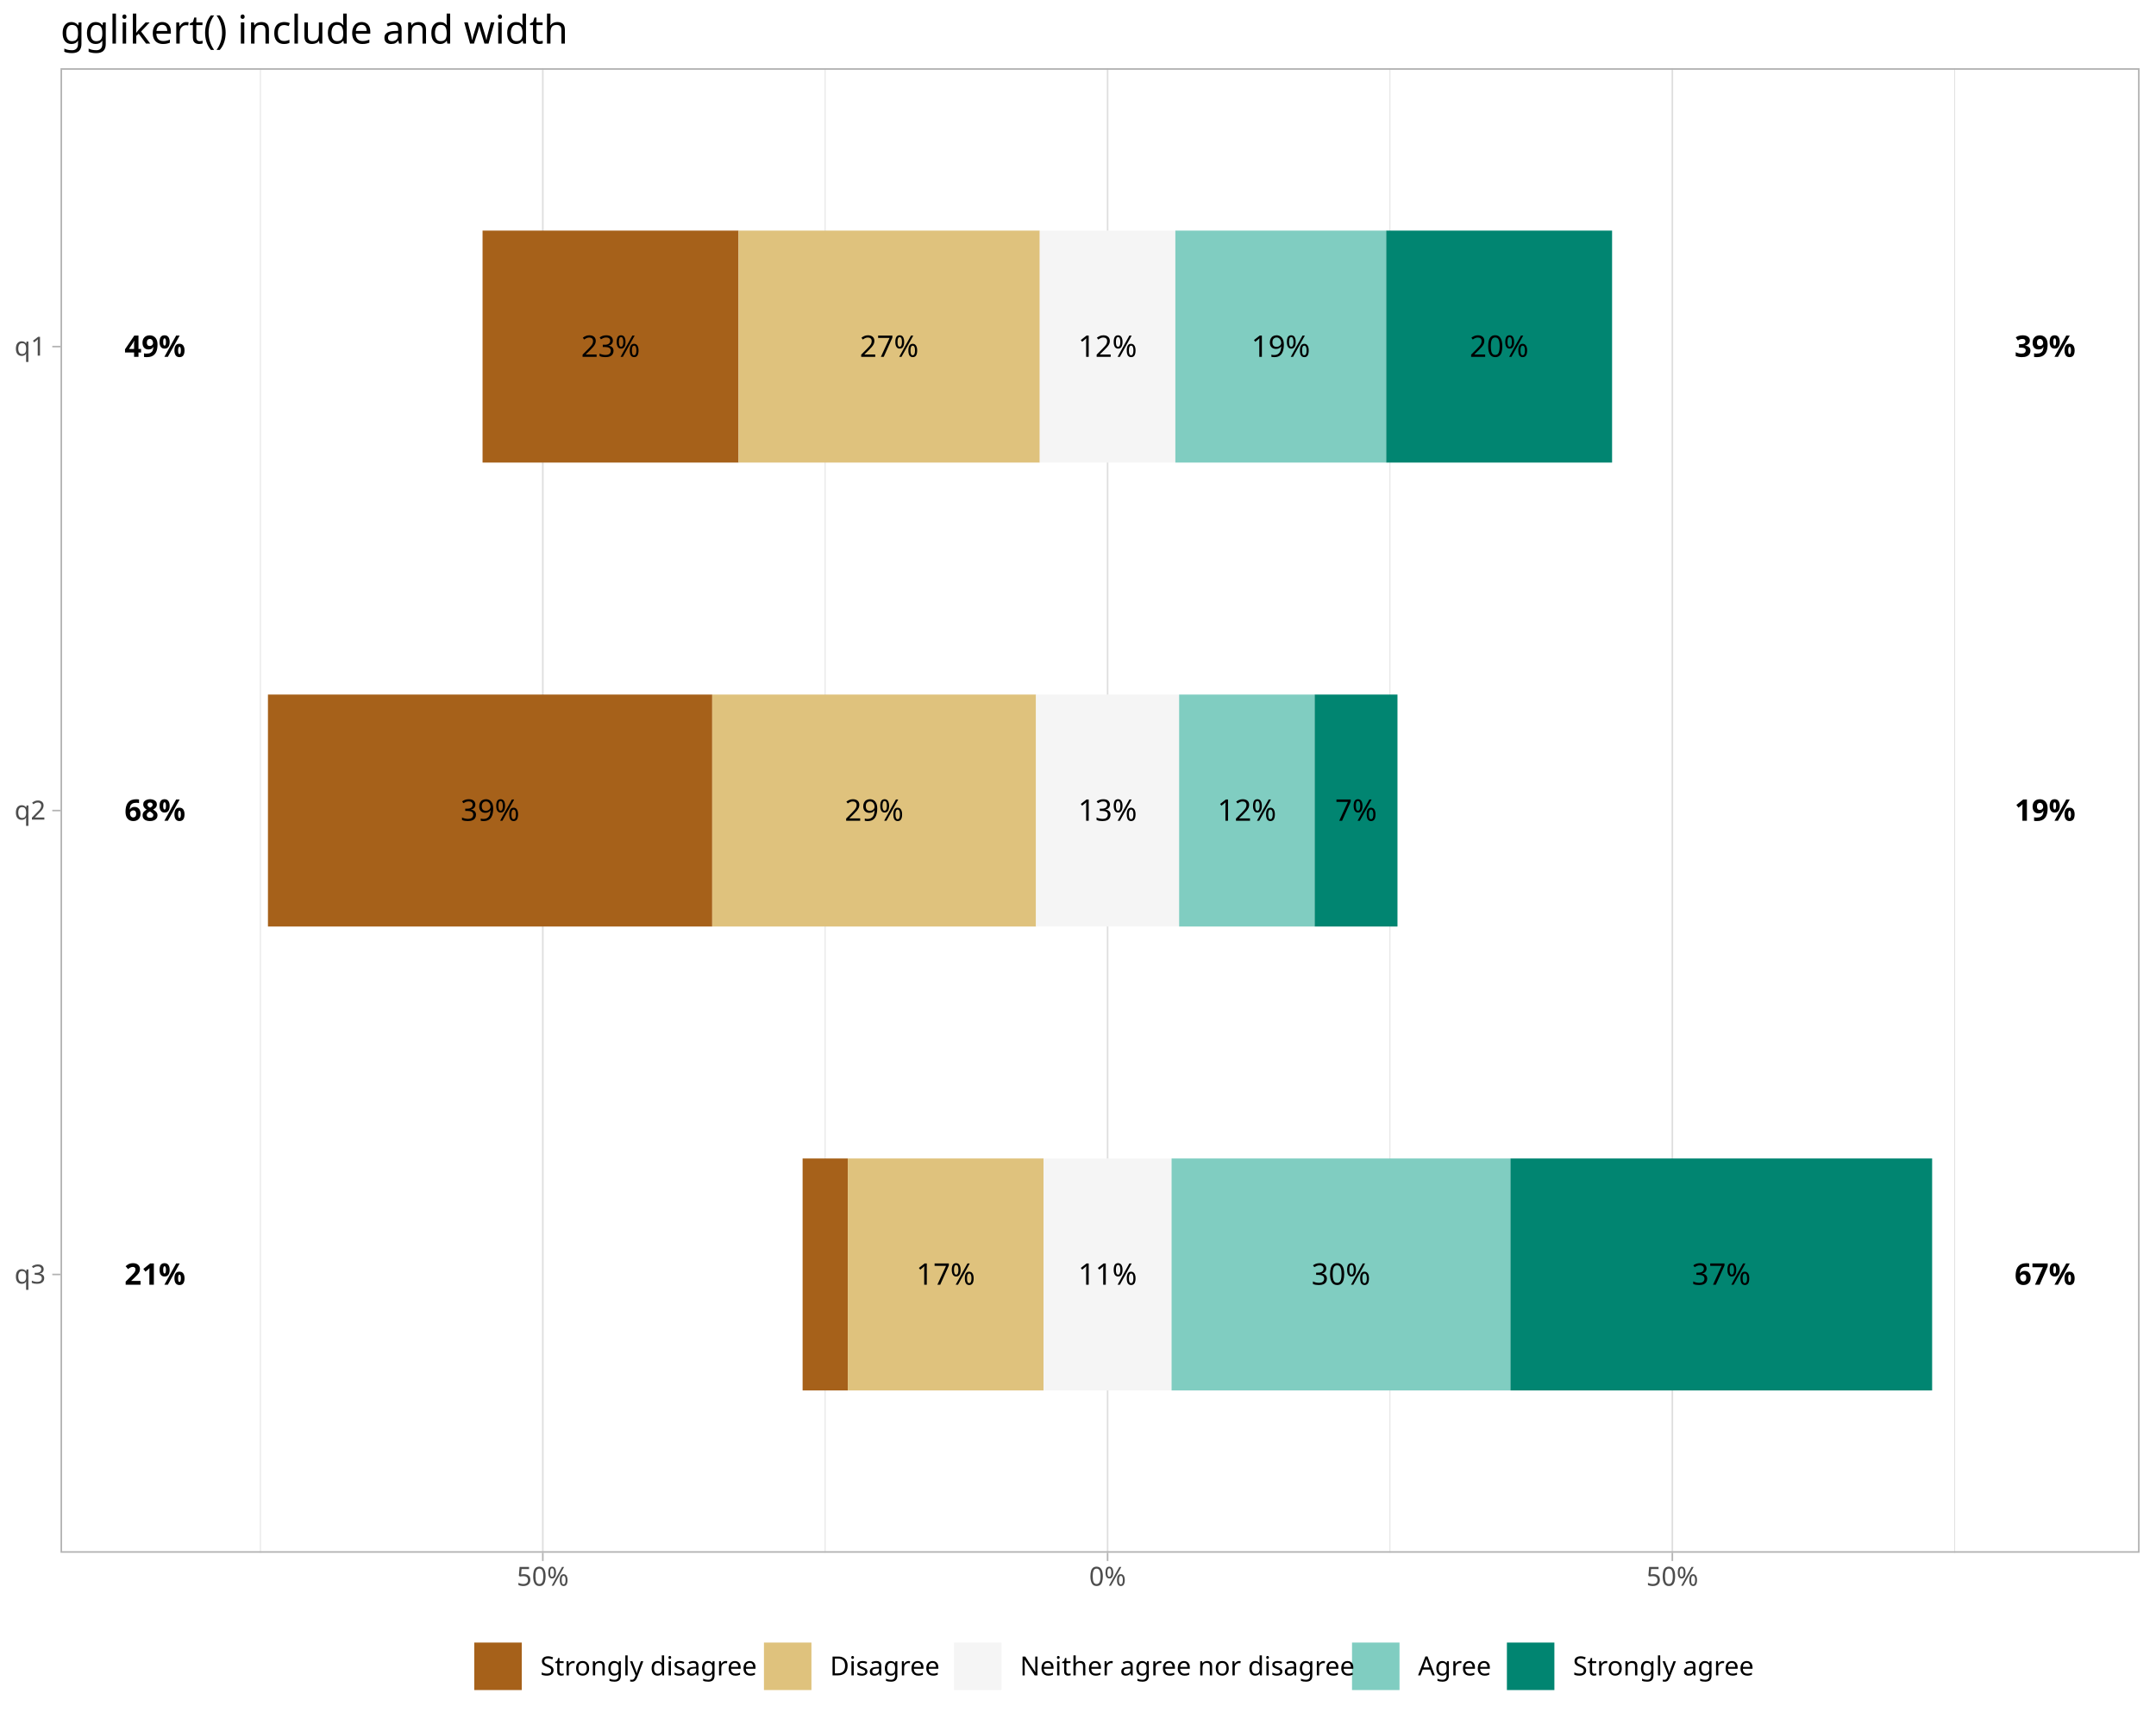
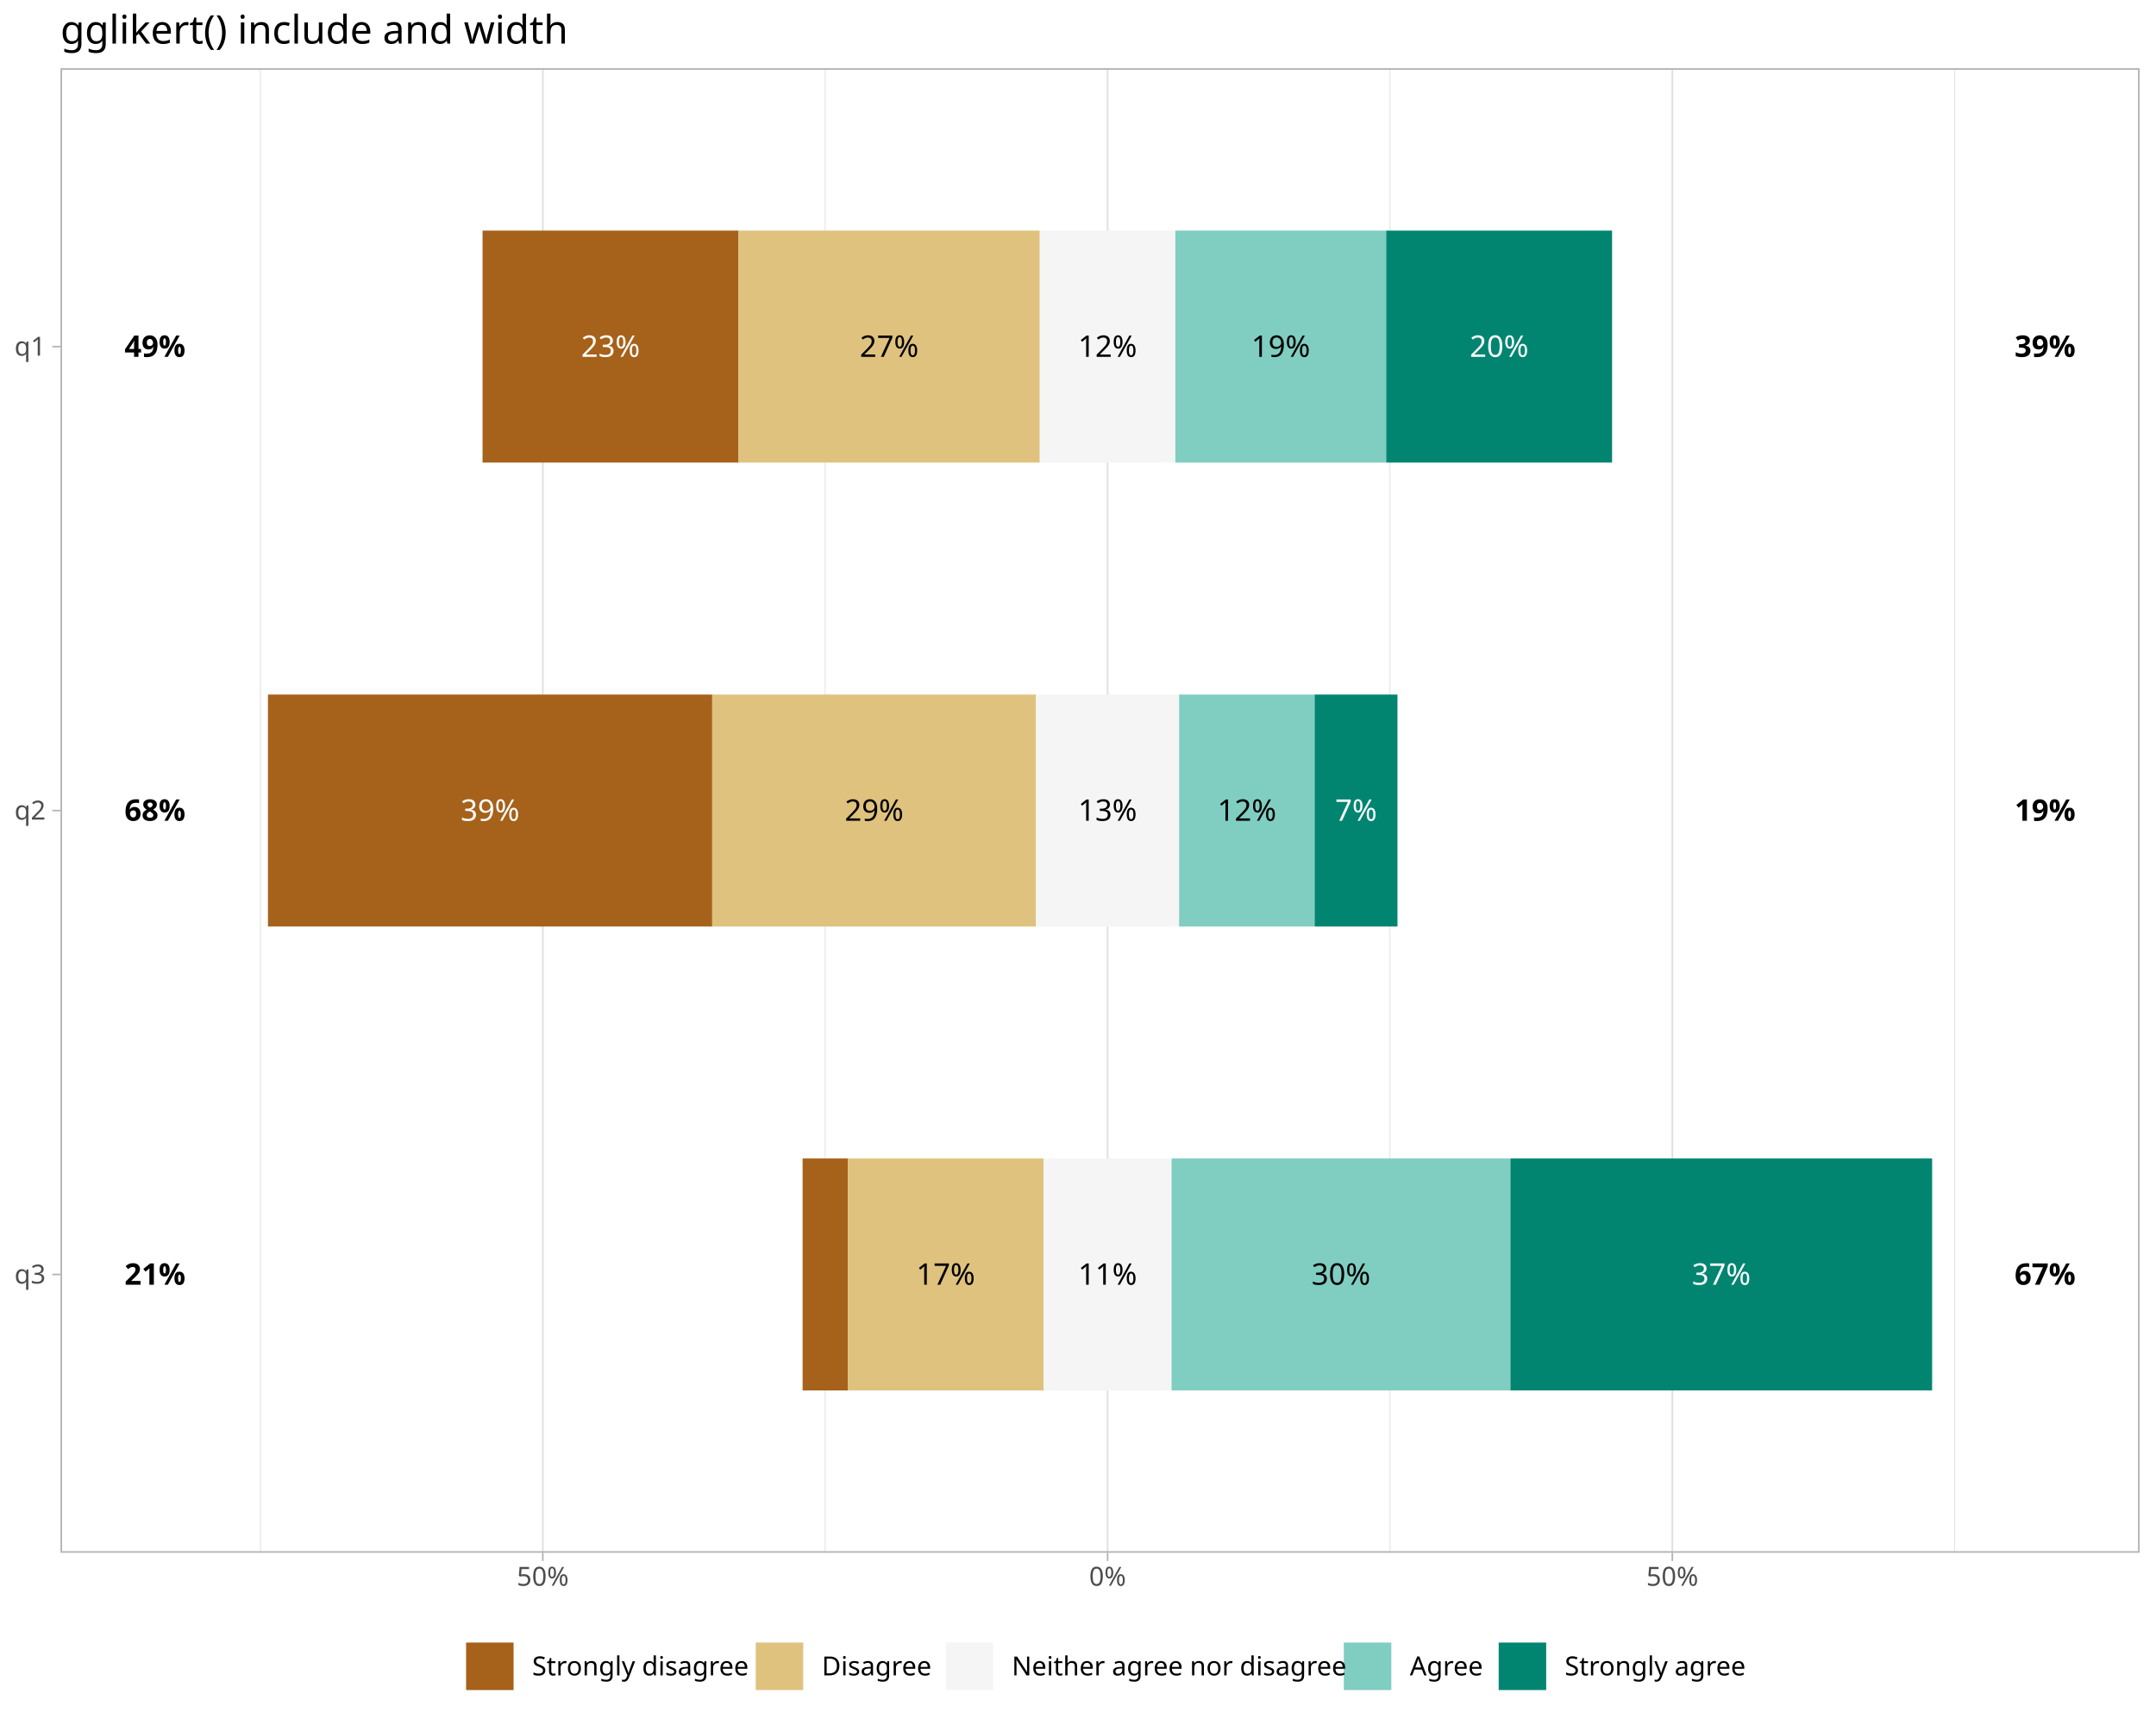
<svg xmlns="http://www.w3.org/2000/svg" class="svglite" data-engine-version="2.0" width="720.00pt" height="576.00pt" viewBox="0 0 720.00 576.00">
  <defs>
    <style type="text/css">
    .svglite line, .svglite polyline, .svglite polygon, .svglite path, .svglite rect, .svglite circle {
      fill: none;
      stroke: #000000;
      stroke-linecap: round;
      stroke-linejoin: round;
      stroke-miterlimit: 10.00;
    }
  </style>
  </defs>
  <rect width="100%" height="100%" style="stroke: none; fill: #FFFFFF;" />
  <defs>
    <clipPath id="cpMC4wMHw3MjAuMDB8MC4wMHw1NzYuMDA=">
      <rect x="0.00" y="0.00" width="720.00" height="576.00" />
    </clipPath>
  </defs>
  <g clip-path="url(#cpMC4wMHw3MjAuMDB8MC4wMHw1NzYuMDA=)">
    <rect x="0.00" y="0.00" width="720.00" height="576.00" style="stroke-width: 1.07; stroke: #FFFFFF; fill: #FFFFFF;" />
  </g>
  <defs>
    <clipPath id="cpMjAuMjB8NzE0LjUyfDIyLjc4fDUxOC41MQ==">
      <rect x="20.20" y="22.78" width="694.32" height="495.72" />
    </clipPath>
  </defs>
  <g clip-path="url(#cpMjAuMjB8NzE0LjUyfDIyLjc4fDUxOC41MQ==)">
    <rect x="20.20" y="22.78" width="694.32" height="495.72" style="stroke-width: 1.07; stroke: none; fill: #FFFFFF;" />
    <polyline points="86.97,518.51 86.97,22.78 " style="stroke-width: 0.27; stroke: #DEDEDE; stroke-linecap: butt;" />
    <polyline points="275.57,518.51 275.57,22.78 " style="stroke-width: 0.27; stroke: #DEDEDE; stroke-linecap: butt;" />
    <polyline points="464.18,518.51 464.18,22.78 " style="stroke-width: 0.27; stroke: #DEDEDE; stroke-linecap: butt;" />
    <polyline points="652.78,518.51 652.78,22.78 " style="stroke-width: 0.27; stroke: #DEDEDE; stroke-linecap: butt;" />
    <polyline points="181.27,518.51 181.27,22.78 " style="stroke-width: 0.53; stroke: #DEDEDE; stroke-linecap: butt;" />
    <polyline points="369.88,518.51 369.88,22.78 " style="stroke-width: 0.53; stroke: #DEDEDE; stroke-linecap: butt;" />
    <polyline points="558.48,518.51 558.48,22.78 " style="stroke-width: 0.53; stroke: #DEDEDE; stroke-linecap: butt;" />
    <rect x="268.03" y="386.83" width="15.09" height="77.46" style="stroke-width: 1.07; stroke: none; stroke-linecap: butt; stroke-linejoin: miter; fill: #A6611A;" />
    <rect x="283.12" y="386.83" width="65.38" height="77.46" style="stroke-width: 1.07; stroke: none; stroke-linecap: butt; stroke-linejoin: miter; fill: #DFC27D;" />
    <rect x="348.50" y="386.83" width="42.75" height="77.46" style="stroke-width: 1.07; stroke: none; stroke-linecap: butt; stroke-linejoin: miter; fill: #F5F5F5;" />
    <rect x="391.25" y="386.83" width="113.16" height="77.46" style="stroke-width: 1.07; stroke: none; stroke-linecap: butt; stroke-linejoin: miter; fill: #80CDC1;" />
    <rect x="504.41" y="386.83" width="140.83" height="77.46" style="stroke-width: 1.07; stroke: none; stroke-linecap: butt; stroke-linejoin: miter; fill: #018571;" />
    <rect x="89.48" y="231.92" width="148.37" height="77.46" style="stroke-width: 1.07; stroke: none; stroke-linecap: butt; stroke-linejoin: miter; fill: #A6611A;" />
    <rect x="237.85" y="231.92" width="108.13" height="77.46" style="stroke-width: 1.07; stroke: none; stroke-linecap: butt; stroke-linejoin: miter; fill: #DFC27D;" />
    <rect x="345.99" y="231.92" width="47.78" height="77.46" style="stroke-width: 1.07; stroke: none; stroke-linecap: butt; stroke-linejoin: miter; fill: #F5F5F5;" />
    <rect x="393.77" y="231.92" width="45.27" height="77.46" style="stroke-width: 1.07; stroke: none; stroke-linecap: butt; stroke-linejoin: miter; fill: #80CDC1;" />
    <rect x="439.03" y="231.92" width="27.66" height="77.46" style="stroke-width: 1.07; stroke: none; stroke-linecap: butt; stroke-linejoin: miter; fill: #018571;" />
    <rect x="161.15" y="77.00" width="85.50" height="77.46" style="stroke-width: 1.07; stroke: none; stroke-linecap: butt; stroke-linejoin: miter; fill: #A6611A;" />
    <rect x="246.65" y="77.00" width="100.59" height="77.46" style="stroke-width: 1.07; stroke: none; stroke-linecap: butt; stroke-linejoin: miter; fill: #DFC27D;" />
    <rect x="347.24" y="77.00" width="45.27" height="77.46" style="stroke-width: 1.07; stroke: none; stroke-linecap: butt; stroke-linejoin: miter; fill: #F5F5F5;" />
    <rect x="392.51" y="77.00" width="70.41" height="77.46" style="stroke-width: 1.07; stroke: none; stroke-linecap: butt; stroke-linejoin: miter; fill: #80CDC1;" />
    <rect x="462.92" y="77.00" width="75.44" height="77.46" style="stroke-width: 1.07; stroke: none; stroke-linecap: butt; stroke-linejoin: miter; fill: #018571;" />
    <text x="315.81" y="428.99" text-anchor="middle" style="font-size: 9.96px; font-family: sans;" textLength="19.93px" lengthAdjust="spacingAndGlyphs">17%</text>
    <text x="369.88" y="428.99" text-anchor="middle" style="font-size: 9.96px; font-family: sans;" textLength="19.93px" lengthAdjust="spacingAndGlyphs">11%</text>
    <text x="447.83" y="428.99" text-anchor="middle" style="font-size: 9.96px; font-family: sans;" textLength="19.93px" lengthAdjust="spacingAndGlyphs">30%</text>
-     <text x="574.83" y="428.99" text-anchor="middle" style="font-size: 9.96px; font-family: sans;" textLength="19.93px" lengthAdjust="spacingAndGlyphs">37%</text>
-     <text x="163.67" y="274.07" text-anchor="middle" style="font-size: 9.96px; font-family: sans;" textLength="19.93px" lengthAdjust="spacingAndGlyphs">39%</text>
+     <text x="574.83" y="428.99" text-anchor="middle" style="font-size: 9.96px; fill: #FFFFFF; font-family: sans;" textLength="19.93px" lengthAdjust="spacingAndGlyphs">37%</text>
+     <text x="163.67" y="274.07" text-anchor="middle" style="font-size: 9.96px; fill: #FFFFFF; font-family: sans;" textLength="19.93px" lengthAdjust="spacingAndGlyphs">39%</text>
    <text x="291.92" y="274.07" text-anchor="middle" style="font-size: 9.96px; font-family: sans;" textLength="19.93px" lengthAdjust="spacingAndGlyphs">29%</text>
    <text x="369.88" y="274.07" text-anchor="middle" style="font-size: 9.96px; font-family: sans;" textLength="19.93px" lengthAdjust="spacingAndGlyphs">13%</text>
    <text x="416.40" y="274.07" text-anchor="middle" style="font-size: 9.96px; font-family: sans;" textLength="19.93px" lengthAdjust="spacingAndGlyphs">12%</text>
-     <text x="452.86" y="274.07" text-anchor="middle" style="font-size: 9.96px; font-family: sans;" textLength="14.39px" lengthAdjust="spacingAndGlyphs">7%</text>
-     <text x="203.90" y="119.16" text-anchor="middle" style="font-size: 9.96px; font-family: sans;" textLength="19.93px" lengthAdjust="spacingAndGlyphs">23%</text>
+     <text x="452.86" y="274.07" text-anchor="middle" style="font-size: 9.96px; fill: #FFFFFF; font-family: sans;" textLength="14.39px" lengthAdjust="spacingAndGlyphs">7%</text>
+     <text x="203.90" y="119.16" text-anchor="middle" style="font-size: 9.96px; fill: #FFFFFF; font-family: sans;" textLength="19.93px" lengthAdjust="spacingAndGlyphs">23%</text>
    <text x="296.95" y="119.16" text-anchor="middle" style="font-size: 9.96px; font-family: sans;" textLength="19.93px" lengthAdjust="spacingAndGlyphs">27%</text>
    <text x="369.88" y="119.16" text-anchor="middle" style="font-size: 9.96px; font-family: sans;" textLength="19.93px" lengthAdjust="spacingAndGlyphs">12%</text>
    <text x="427.71" y="119.16" text-anchor="middle" style="font-size: 9.96px; font-family: sans;" textLength="19.93px" lengthAdjust="spacingAndGlyphs">19%</text>
-     <text x="500.64" y="119.16" text-anchor="middle" style="font-size: 9.96px; font-family: sans;" textLength="19.93px" lengthAdjust="spacingAndGlyphs">20%</text>
+     <text x="500.64" y="119.16" text-anchor="middle" style="font-size: 9.96px; fill: #FFFFFF; font-family: sans;" textLength="19.93px" lengthAdjust="spacingAndGlyphs">20%</text>
    <text x="51.76" y="428.99" text-anchor="middle" style="font-size: 9.96px; font-weight: bold; font-family: sans;" textLength="19.93px" lengthAdjust="spacingAndGlyphs">21%</text>
    <text x="51.76" y="274.07" text-anchor="middle" style="font-size: 9.96px; font-weight: bold; font-family: sans;" textLength="19.93px" lengthAdjust="spacingAndGlyphs">68%</text>
    <text x="51.76" y="119.16" text-anchor="middle" style="font-size: 9.96px; font-weight: bold; font-family: sans;" textLength="19.93px" lengthAdjust="spacingAndGlyphs">49%</text>
    <text x="682.96" y="428.99" text-anchor="middle" style="font-size: 9.96px; font-weight: bold; font-family: sans;" textLength="19.93px" lengthAdjust="spacingAndGlyphs">67%</text>
    <text x="682.96" y="274.07" text-anchor="middle" style="font-size: 9.96px; font-weight: bold; font-family: sans;" textLength="19.93px" lengthAdjust="spacingAndGlyphs">19%</text>
    <text x="682.96" y="119.16" text-anchor="middle" style="font-size: 9.96px; font-weight: bold; font-family: sans;" textLength="19.93px" lengthAdjust="spacingAndGlyphs">39%</text>
    <rect x="20.20" y="22.78" width="694.32" height="495.72" style="stroke-width: 1.07; stroke: #B3B3B3;" />
  </g>
  <g clip-path="url(#cpMC4wMHw3MjAuMDB8MC4wMHw1NzYuMDA=)">
    <polyline points="181.27,521.25 181.27,518.51 " style="stroke-width: 0.53; stroke: #B3B3B3; stroke-linecap: butt;" />
    <polyline points="369.88,521.25 369.88,518.51 " style="stroke-width: 0.53; stroke: #B3B3B3; stroke-linecap: butt;" />
    <polyline points="558.48,521.25 558.48,518.51 " style="stroke-width: 0.53; stroke: #B3B3B3; stroke-linecap: butt;" />
    <text x="181.27" y="529.50" text-anchor="middle" style="font-size: 8.80px; fill: #4D4D4D; font-family: sans;" textLength="17.61px" lengthAdjust="spacingAndGlyphs">50%</text>
    <text x="369.88" y="529.50" text-anchor="middle" style="font-size: 8.80px; fill: #4D4D4D; font-family: sans;" textLength="12.72px" lengthAdjust="spacingAndGlyphs">0%</text>
    <text x="558.48" y="529.50" text-anchor="middle" style="font-size: 8.80px; fill: #4D4D4D; font-family: sans;" textLength="17.61px" lengthAdjust="spacingAndGlyphs">50%</text>
    <text x="15.27" y="428.59" text-anchor="end" style="font-size: 8.80px; fill: #4D4D4D; font-family: sans;" textLength="9.79px" lengthAdjust="spacingAndGlyphs">q3</text>
    <text x="15.27" y="273.67" text-anchor="end" style="font-size: 8.80px; fill: #4D4D4D; font-family: sans;" textLength="9.79px" lengthAdjust="spacingAndGlyphs">q2</text>
    <text x="15.27" y="118.76" text-anchor="end" style="font-size: 8.80px; fill: #4D4D4D; font-family: sans;" textLength="9.79px" lengthAdjust="spacingAndGlyphs">q1</text>
    <polyline points="17.46,425.56 20.20,425.56 " style="stroke-width: 0.53; stroke: #B3B3B3; stroke-linecap: butt;" />
    <polyline points="17.46,270.65 20.20,270.65 " style="stroke-width: 0.53; stroke: #B3B3B3; stroke-linecap: butt;" />
    <polyline points="17.46,115.73 20.20,115.73 " style="stroke-width: 0.53; stroke: #B3B3B3; stroke-linecap: butt;" />
-     <rect x="146.72" y="542.28" width="441.29" height="28.24" style="stroke-width: 1.07; stroke: none; fill: #FFFFFF;" />
-     <rect x="157.68" y="547.76" width="17.28" height="17.28" style="stroke-width: 1.07; stroke: none; fill: #FFFFFF;" />
-     <rect x="158.38" y="548.47" width="15.86" height="15.86" style="stroke-width: 1.07; stroke: none; stroke-linecap: butt; stroke-linejoin: miter; fill: #A6611A;" />
-     <rect x="254.41" y="547.76" width="17.28" height="17.28" style="stroke-width: 1.07; stroke: none; fill: #FFFFFF;" />
-     <rect x="255.12" y="548.47" width="15.86" height="15.86" style="stroke-width: 1.07; stroke: none; stroke-linecap: butt; stroke-linejoin: miter; fill: #DFC27D;" />
-     <rect x="317.87" y="547.76" width="17.28" height="17.28" style="stroke-width: 1.07; stroke: none; fill: #FFFFFF;" />
-     <rect x="318.58" y="548.47" width="15.86" height="15.86" style="stroke-width: 1.07; stroke: none; stroke-linecap: butt; stroke-linejoin: miter; fill: #F5F5F5;" />
-     <rect x="450.80" y="547.76" width="17.28" height="17.28" style="stroke-width: 1.07; stroke: none; fill: #FFFFFF;" />
-     <rect x="451.51" y="548.47" width="15.86" height="15.86" style="stroke-width: 1.07; stroke: none; stroke-linecap: butt; stroke-linejoin: miter; fill: #80CDC1;" />
-     <rect x="502.52" y="547.76" width="17.28" height="17.28" style="stroke-width: 1.07; stroke: none; fill: #FFFFFF;" />
-     <rect x="503.23" y="548.47" width="15.86" height="15.86" style="stroke-width: 1.07; stroke: none; stroke-linecap: butt; stroke-linejoin: miter; fill: #018571;" />
-     <text x="180.44" y="559.43" style="font-size: 8.80px; font-family: sans;" textLength="68.49px" lengthAdjust="spacingAndGlyphs">Strongly disagree</text>
-     <text x="277.17" y="559.43" style="font-size: 8.80px; font-family: sans;" textLength="35.22px" lengthAdjust="spacingAndGlyphs">Disagree</text>
-     <text x="340.63" y="559.43" style="font-size: 8.80px; font-family: sans;" textLength="104.69px" lengthAdjust="spacingAndGlyphs">Neither agree nor disagree</text>
-     <text x="473.56" y="559.43" style="font-size: 8.80px; font-family: sans;" textLength="23.49px" lengthAdjust="spacingAndGlyphs">Agree</text>
-     <text x="525.28" y="559.43" style="font-size: 8.80px; font-family: sans;" textLength="57.24px" lengthAdjust="spacingAndGlyphs">Strongly agree</text>
+     <rect x="149.46" y="542.28" width="435.81" height="28.24" style="stroke-width: 1.07; stroke: none; fill: #FFFFFF;" />
+     <rect x="154.94" y="547.76" width="17.28" height="17.28" style="stroke-width: 1.07; stroke: none; fill: #FFFFFF;" />
+     <rect x="155.65" y="548.47" width="15.86" height="15.86" style="stroke-width: 1.07; stroke: none; stroke-linecap: butt; stroke-linejoin: miter; fill: #A6611A;" />
+     <rect x="251.67" y="547.76" width="17.28" height="17.28" style="stroke-width: 1.07; stroke: none; fill: #FFFFFF;" />
+     <rect x="252.38" y="548.47" width="15.86" height="15.86" style="stroke-width: 1.07; stroke: none; stroke-linecap: butt; stroke-linejoin: miter; fill: #DFC27D;" />
+     <rect x="315.13" y="547.76" width="17.28" height="17.28" style="stroke-width: 1.07; stroke: none; fill: #FFFFFF;" />
+     <rect x="315.84" y="548.47" width="15.86" height="15.86" style="stroke-width: 1.07; stroke: none; stroke-linecap: butt; stroke-linejoin: miter; fill: #F5F5F5;" />
+     <rect x="448.06" y="547.76" width="17.28" height="17.28" style="stroke-width: 1.07; stroke: none; fill: #FFFFFF;" />
+     <rect x="448.77" y="548.47" width="15.86" height="15.86" style="stroke-width: 1.07; stroke: none; stroke-linecap: butt; stroke-linejoin: miter; fill: #80CDC1;" />
+     <rect x="499.78" y="547.76" width="17.28" height="17.28" style="stroke-width: 1.07; stroke: none; fill: #FFFFFF;" />
+     <rect x="500.49" y="548.47" width="15.86" height="15.86" style="stroke-width: 1.07; stroke: none; stroke-linecap: butt; stroke-linejoin: miter; fill: #018571;" />
+     <text x="177.70" y="559.43" style="font-size: 8.80px; font-family: sans;" textLength="68.49px" lengthAdjust="spacingAndGlyphs">Strongly disagree</text>
+     <text x="274.43" y="559.43" style="font-size: 8.80px; font-family: sans;" textLength="35.22px" lengthAdjust="spacingAndGlyphs">Disagree</text>
+     <text x="337.89" y="559.43" style="font-size: 8.80px; font-family: sans;" textLength="104.69px" lengthAdjust="spacingAndGlyphs">Neither agree nor disagree</text>
+     <text x="470.82" y="559.43" style="font-size: 8.80px; font-family: sans;" textLength="23.49px" lengthAdjust="spacingAndGlyphs">Agree</text>
+     <text x="522.54" y="559.43" style="font-size: 8.80px; font-family: sans;" textLength="57.24px" lengthAdjust="spacingAndGlyphs">Strongly agree</text>
    <text x="20.20" y="14.56" style="font-size: 13.20px; font-family: sans;" textLength="157.02px" lengthAdjust="spacingAndGlyphs">gglikert() include and width</text>
  </g>
</svg>
